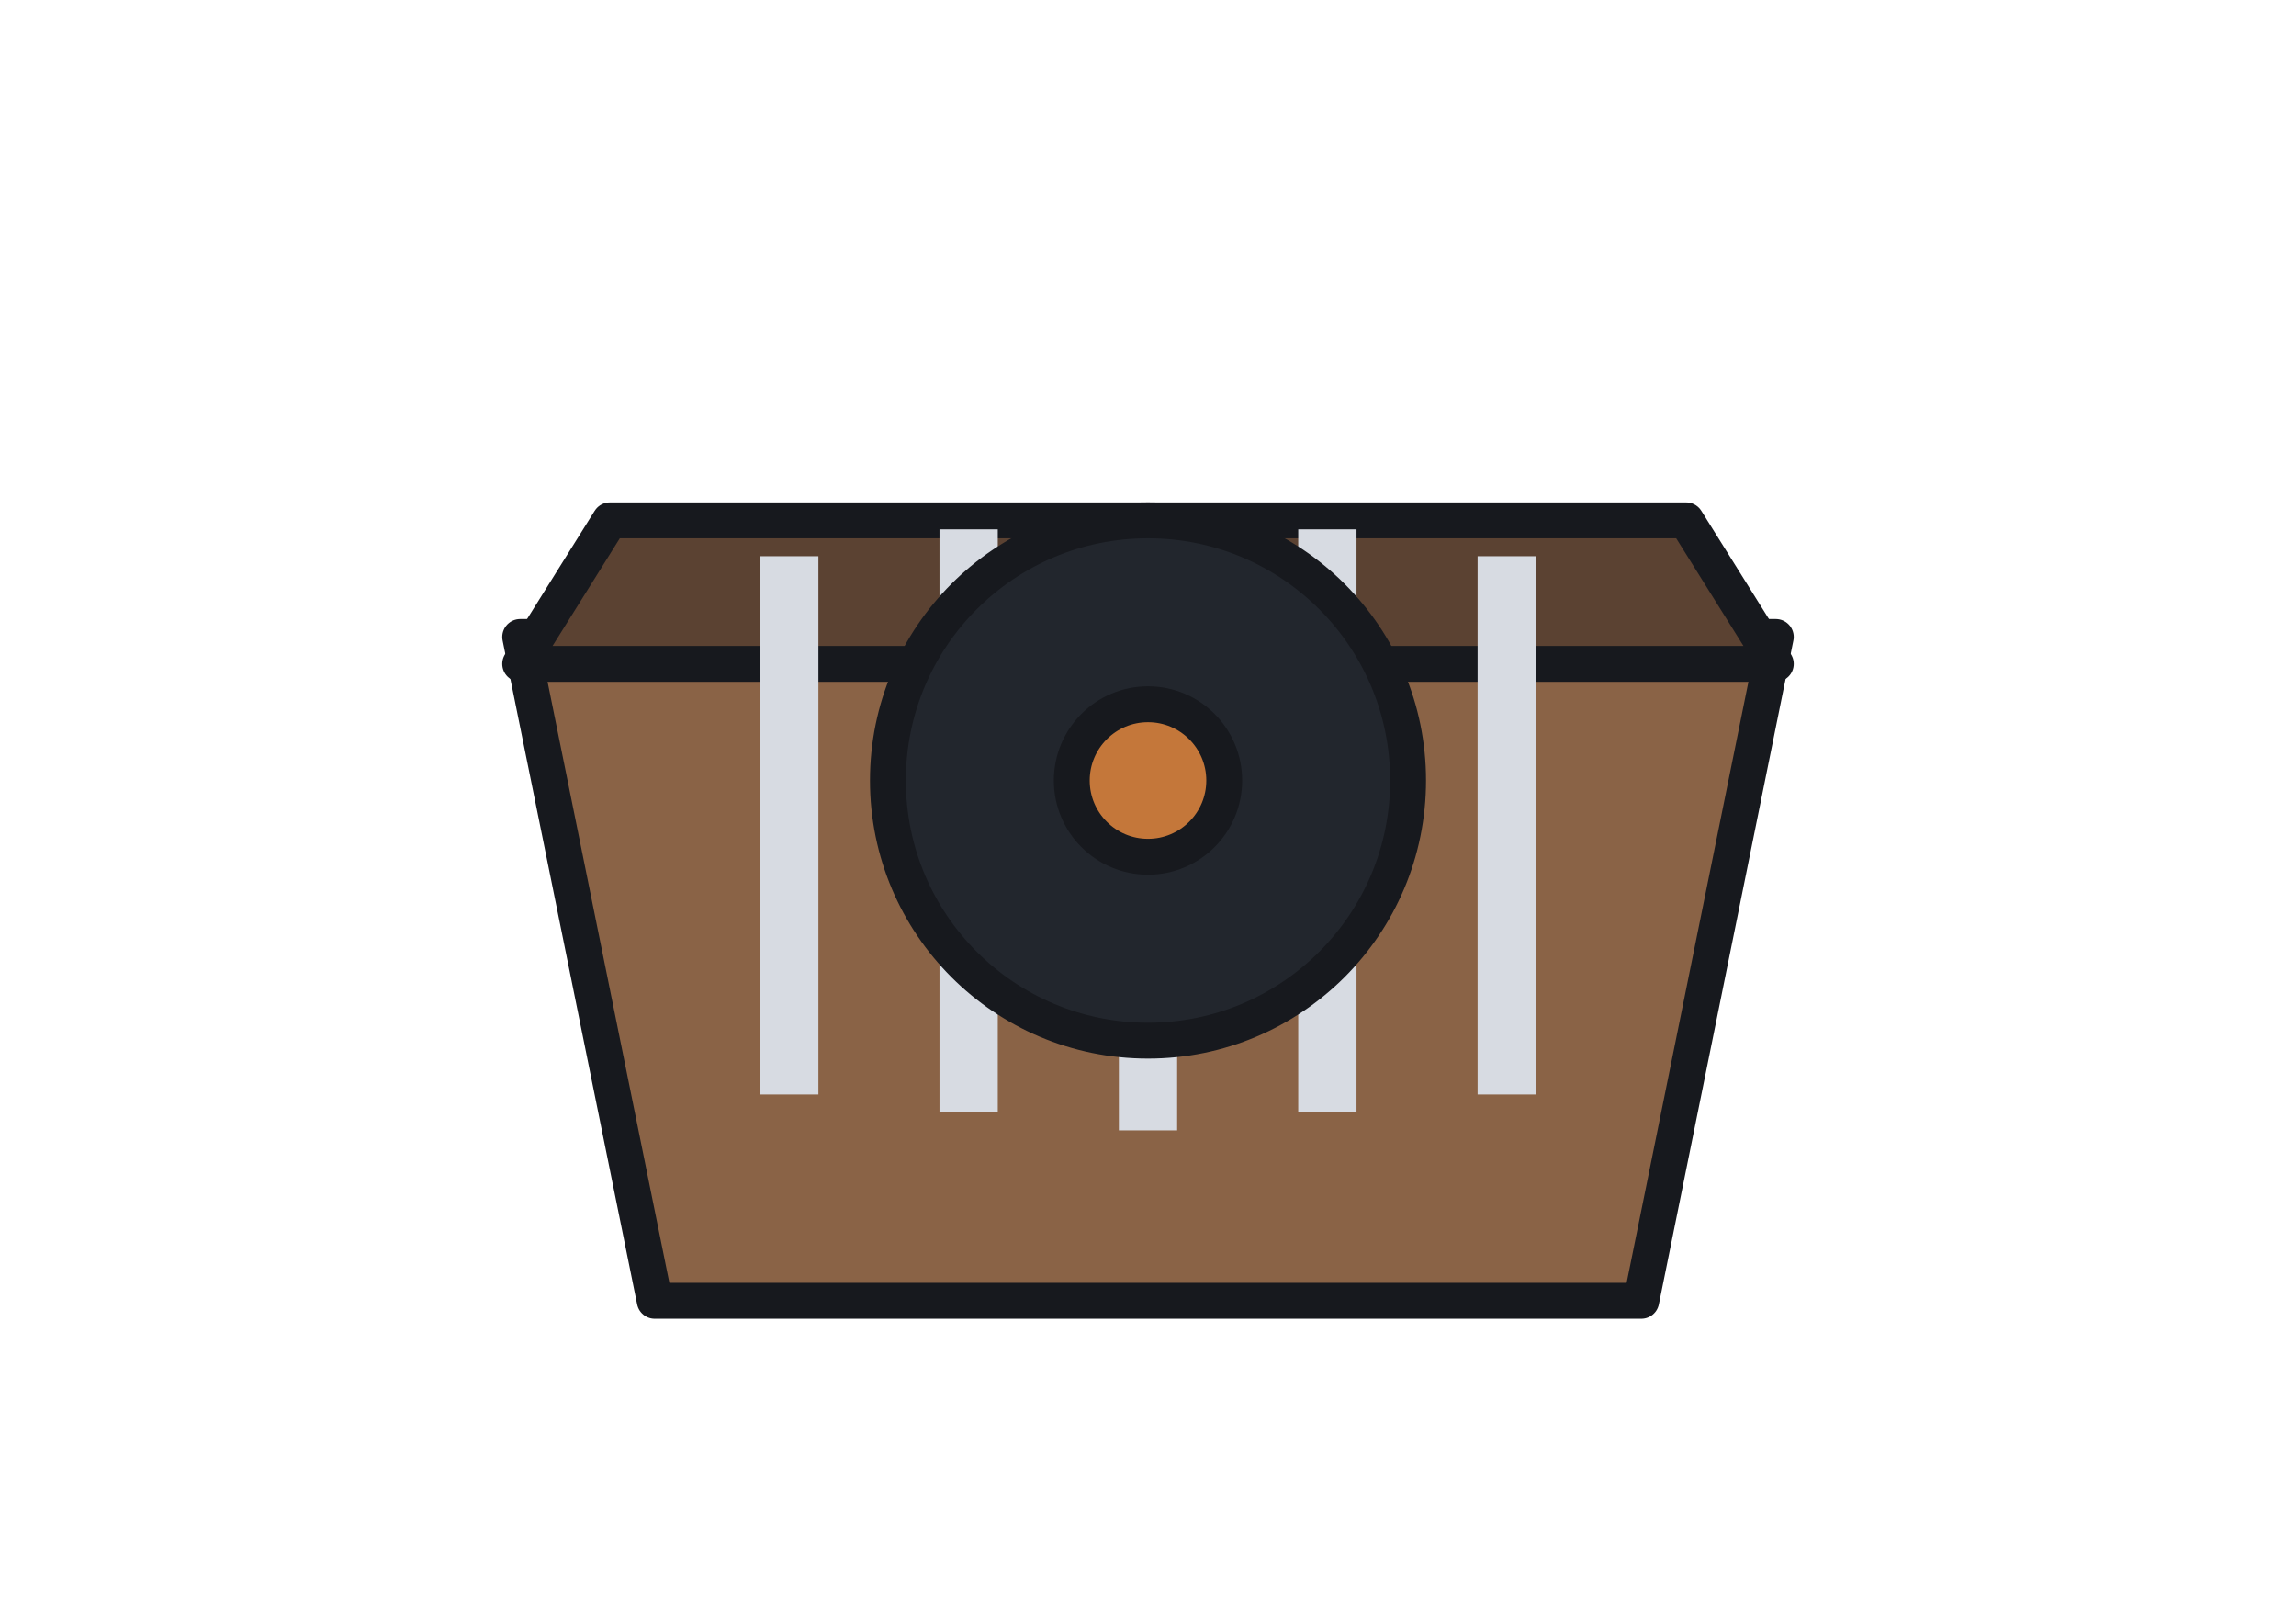
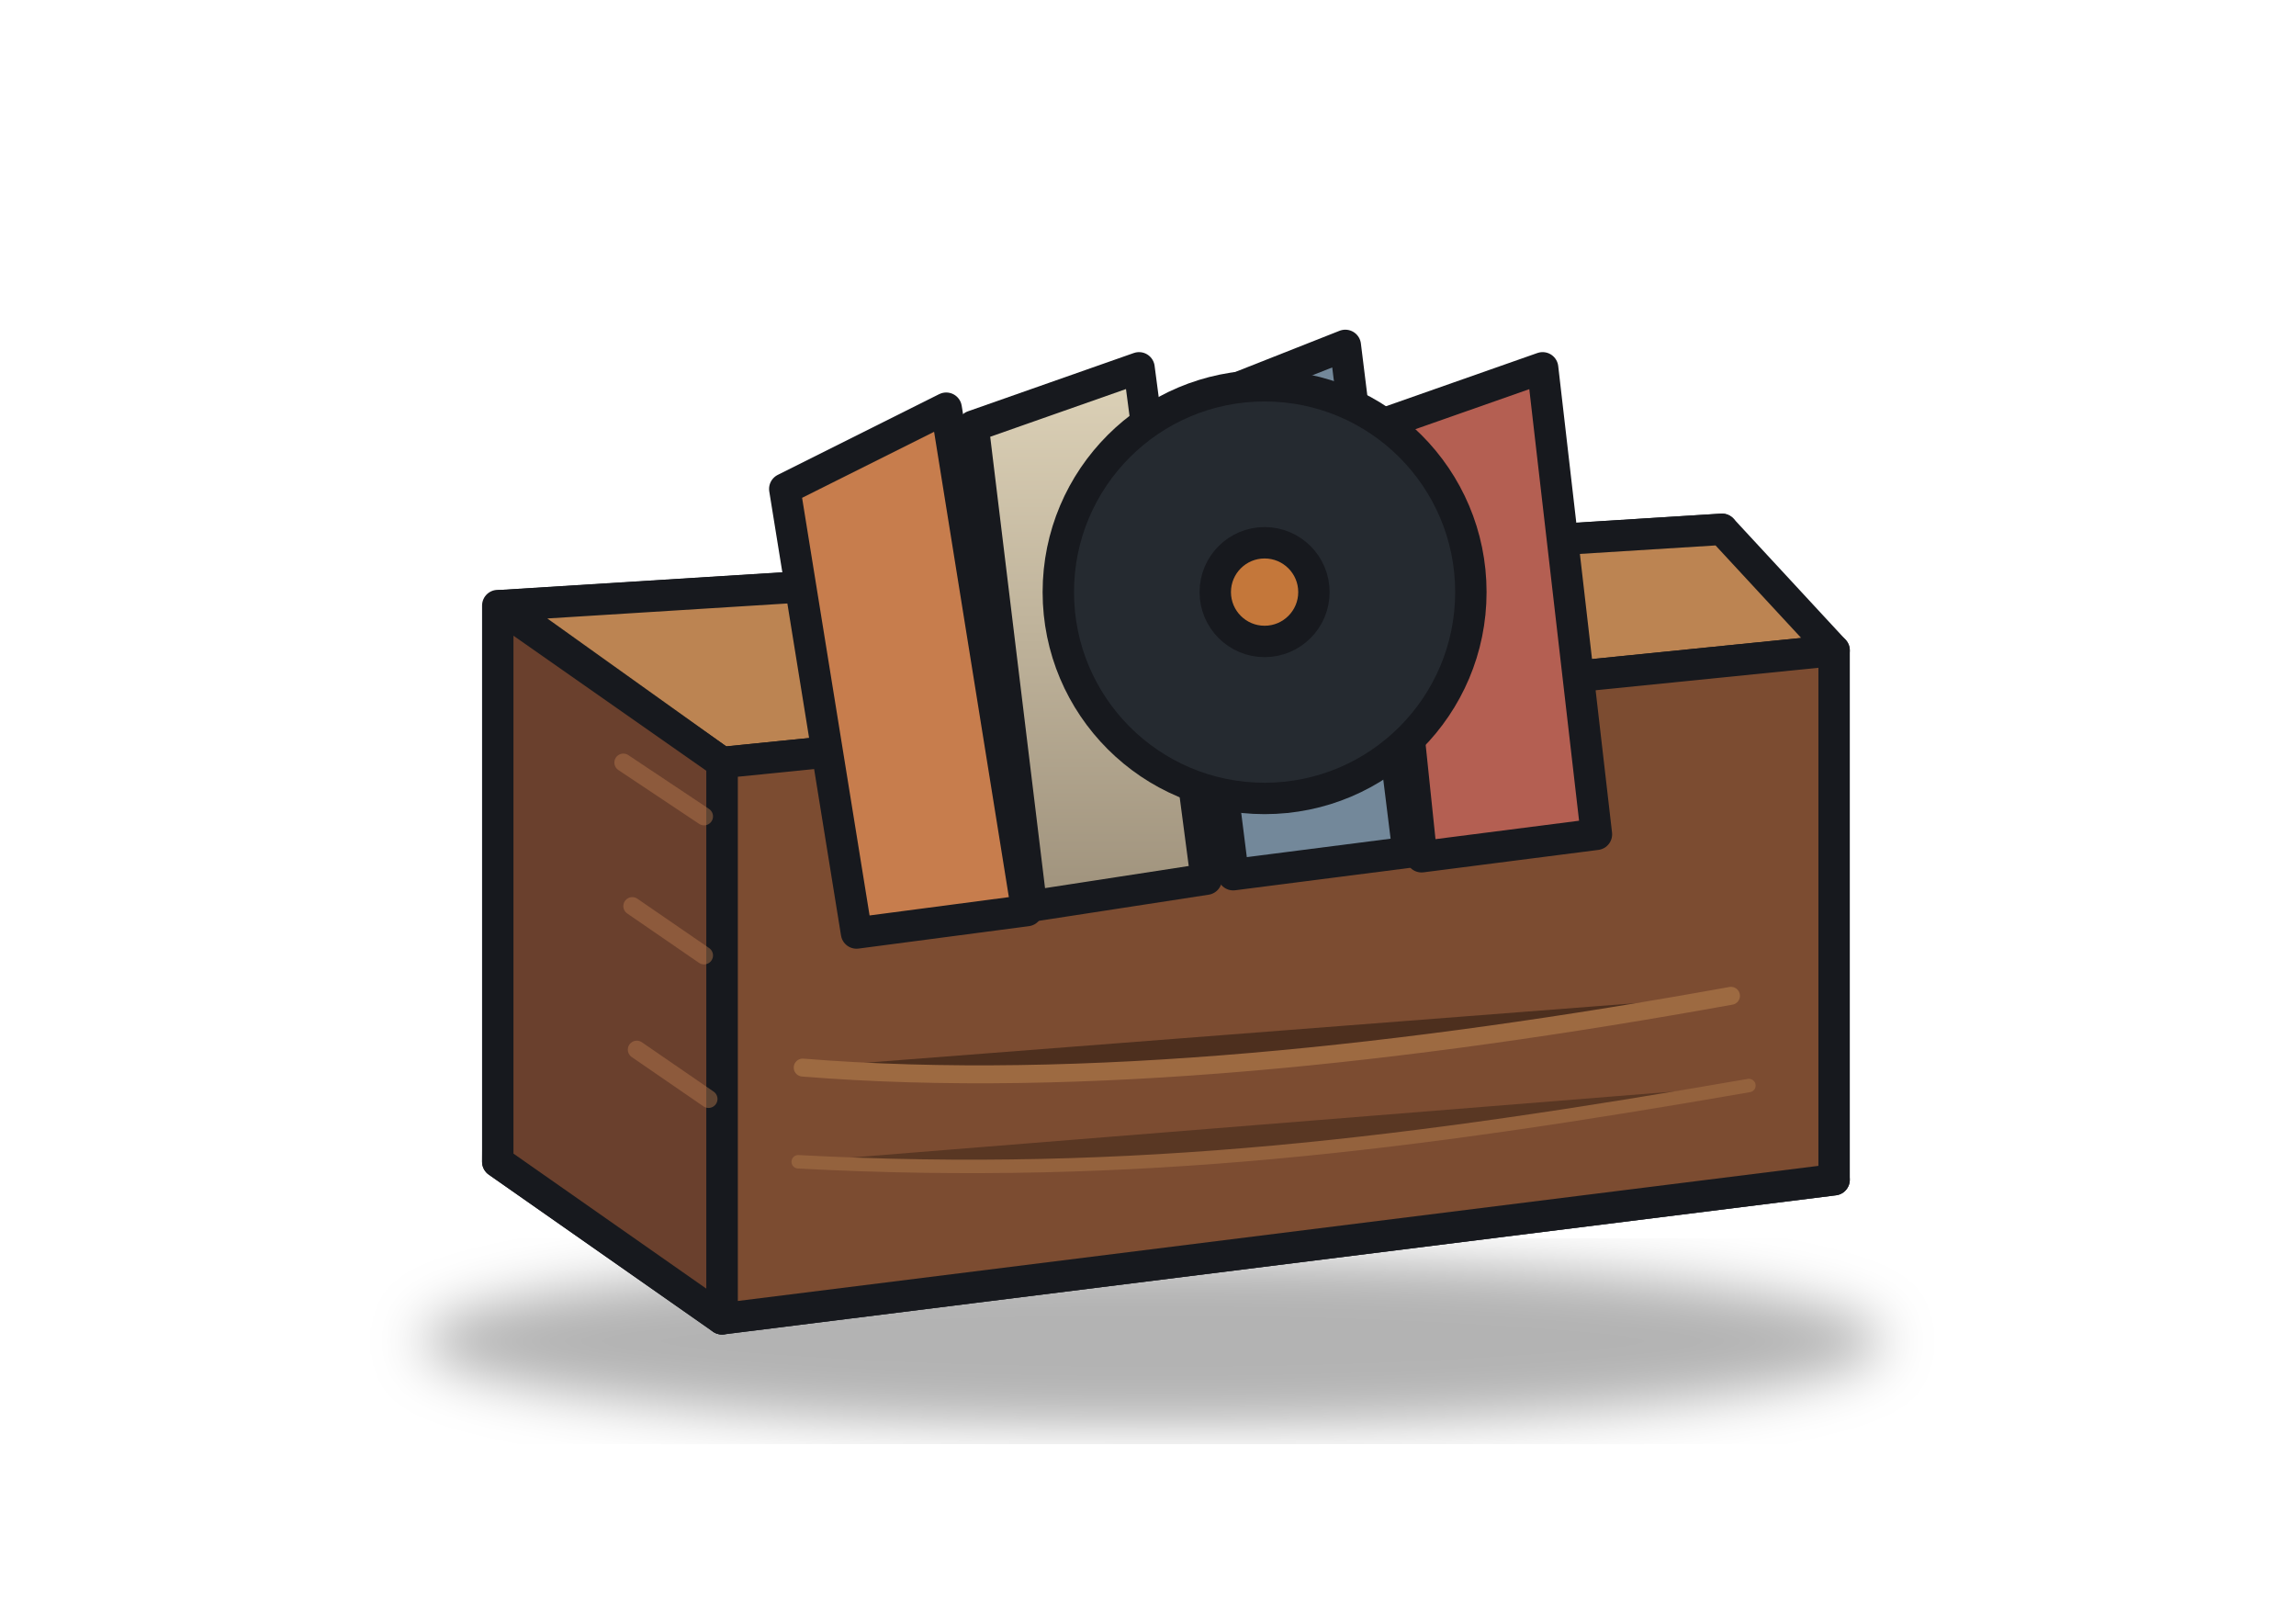
<svg xmlns="http://www.w3.org/2000/svg" viewBox="0 0 512 360">
-   <g stroke="#17191e" stroke-width="8" stroke-linejoin="round">
-     <path fill="#8a6346" d="M116 142h280l-30 148H146z" />
-     <path fill="#5b4232" d="M136 116h240l20 32H116z" />
-     <path d="M176 124v120M216 118v130M256 116v136M296 118v130M336 124v120" stroke-width="13" stroke="#d7dbe2" />
-     <circle cx="256" cy="174" r="58" fill="#22262d" />
-     <circle cx="256" cy="174" r="17" fill="#c4773a" />
+   <defs>
+     <linearGradient id="wood" x1="0" y1="0" x2="1" y2="1">
+       <stop stop-color="#a66f43" />
+       <stop offset="1" stop-color="#5d3927" />
+     </linearGradient>
+     <linearGradient id="paper" x1="0" y1="0" x2="0" y2="1">
+       <stop stop-color="#ddd2b8" />
+       <stop offset="1" stop-color="#9f927c" />
+     </linearGradient>
+     <filter id="shadow">
+       <feGaussianBlur stdDeviation="6" />
+     </filter>
+   </defs>
+   <ellipse cx="257" cy="299" rx="163" ry="19" fill="#000" opacity=".3" filter="url(#shadow)" />
+   <g stroke="#17191e" stroke-width="7" stroke-linejoin="round" stroke-linecap="round">
+     <path d="M112 135 384 118l25 145-248 31-50-35z" fill="url(#wood)" />
+     <path d="m112 135 49 35 248-25-25-27z" fill="#bc8452" />
+     <path d="m161 170 248-25v118l-248 31z" fill="#7c4c31" />
+     <path d="M161 170v124l-50-35V135z" fill="#6a402d" />
+     <path d="M175 109 211 91l18 112-38 5z" fill="#c77d4d" />
+     <path d="M217 95 254 82l15 114-39 6z" fill="url(#paper)" />
+     <path d="M262 92 300 77l14 113-39 5z" fill="#73889a" />
+     <path d="M307 95 344 82l12 104-39 5z" fill="#b45f52" />
+     <circle cx="282" cy="132" r="46" fill="#252a30" />
+     <circle cx="282" cy="132" r="11" fill="#c4773a" />
+     <path d="M179 238c62 5 135-3 207-16" stroke="#d39a5d" stroke-width="4" opacity=".38" />
+     <path d="M178 259c75 4 137-4 212-17" stroke="#d39a5d" stroke-width="3" opacity=".28" />
+     <path d="m139 170 18 12M141 202l16 11M142 234l16 11" stroke="#b7794e" stroke-width="4" opacity=".45" />
  </g>
</svg>
